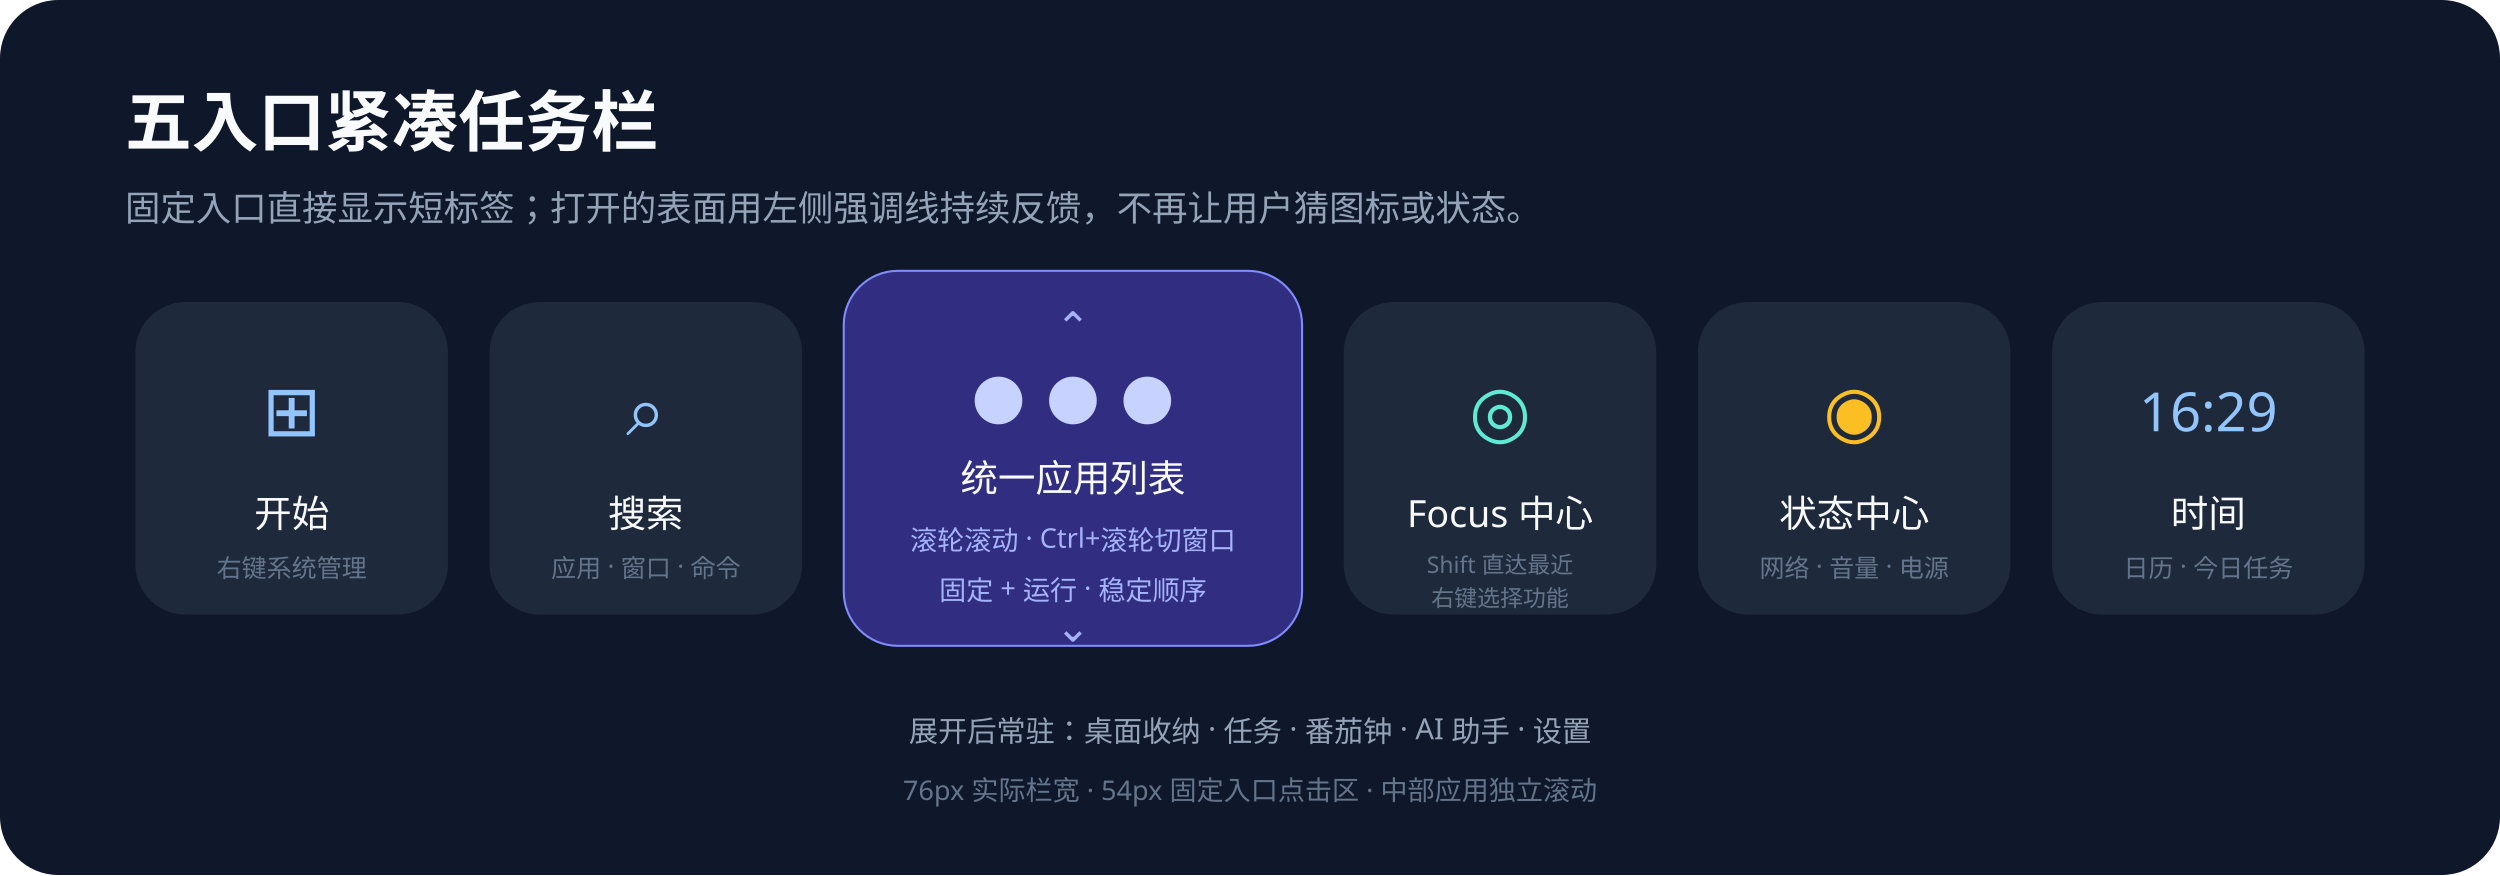
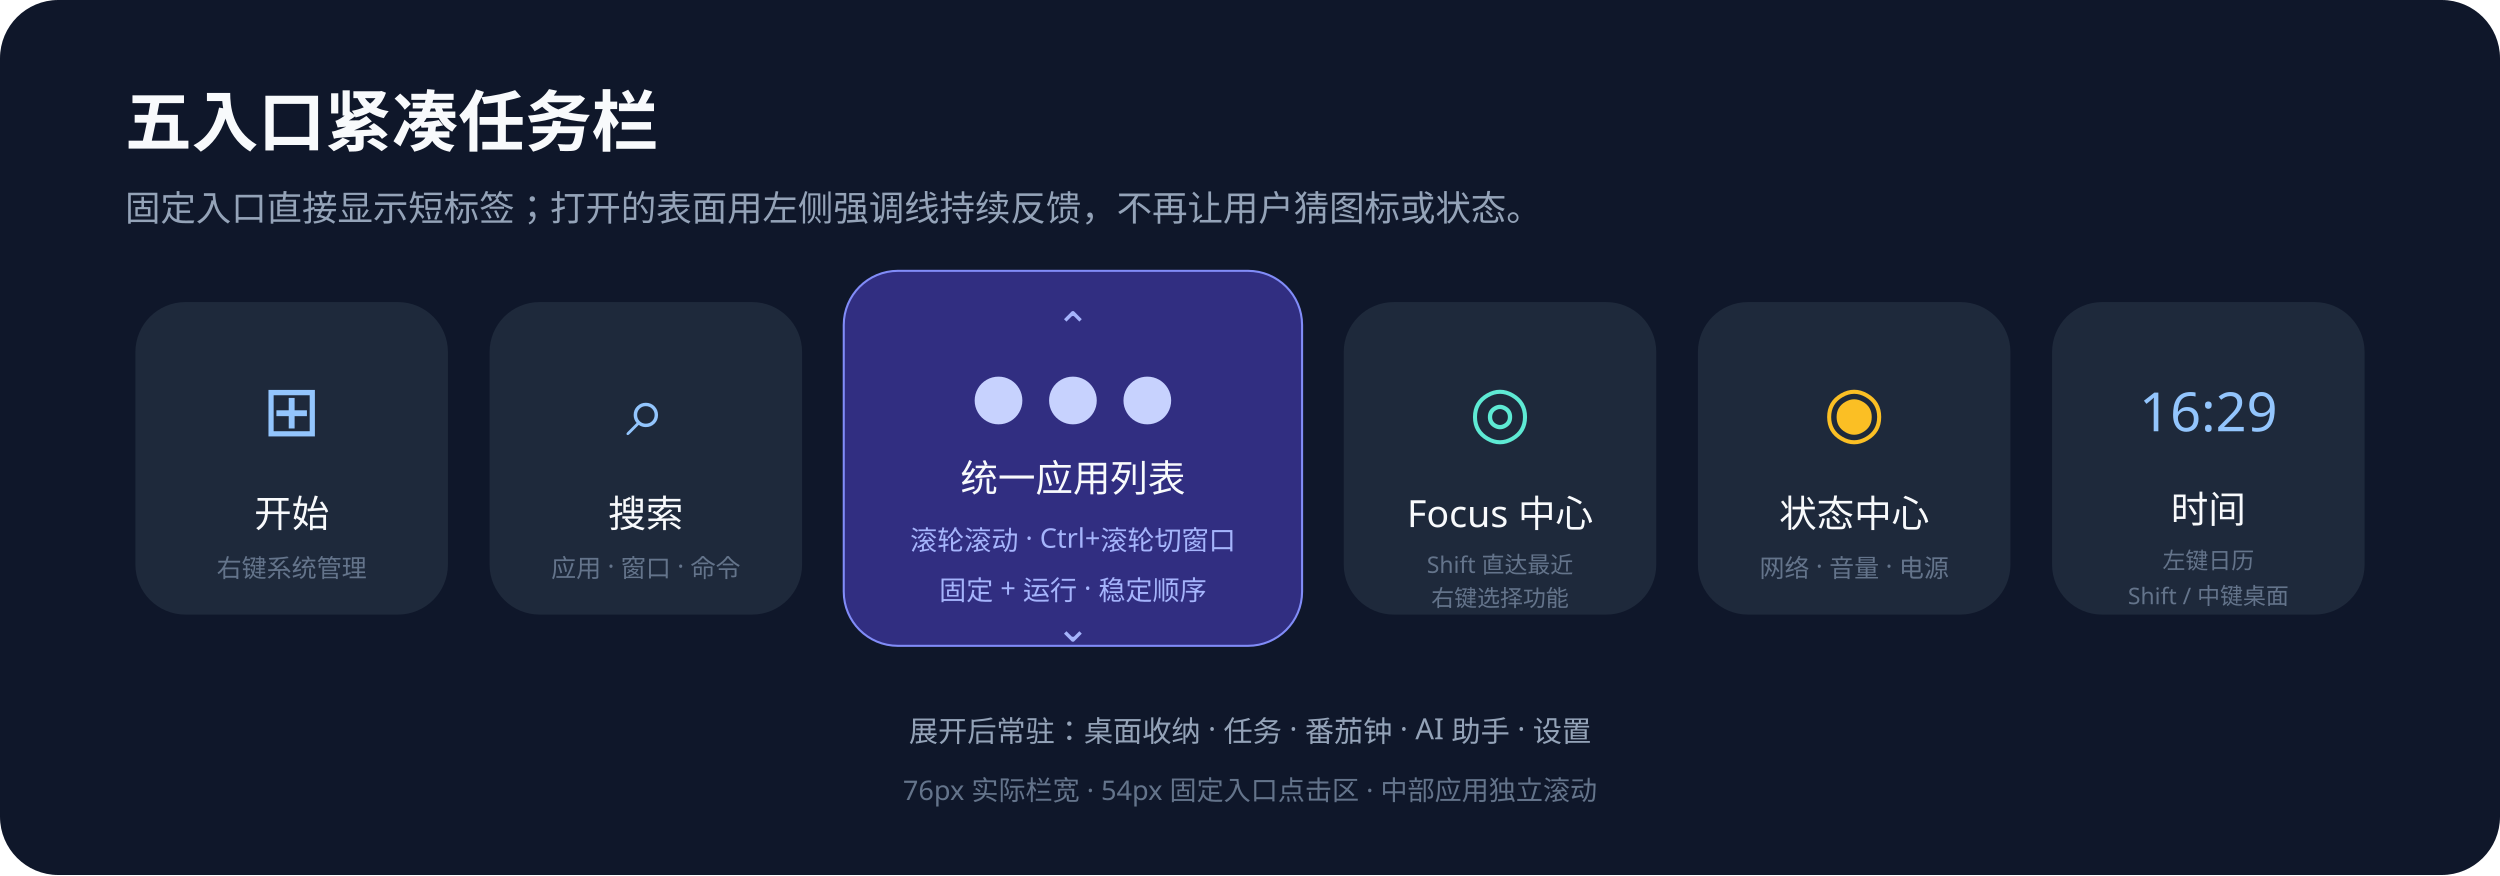
<svg xmlns="http://www.w3.org/2000/svg" width="1200" height="420" viewBox="0 0 1200 420">
  <rect width="1200" height="420" rx="28" fill="#0f172a" />
  <text x="60" y="70" fill="#f8fafc" font-size="32" font-family="Segoe UI, Microsoft YaHei" font-weight="700">五入口紧凑任务栏</text>
  <text x="60" y="106" fill="#94a3b8" font-size="17" font-family="Segoe UI, Microsoft YaHei">固定入口直接显示短标签；打开的表面用左侧强调线持续反馈，不再让用户猜图标或状态。</text>
  <g font-family="Segoe UI, Microsoft YaHei" text-anchor="middle">
    <g transform="translate(65 145)">
      <rect width="150" height="150" rx="24" fill="#1e293b" />
      <text x="75" y="64" fill="#93c5fd" font-size="34">⊞</text>
      <text x="75" y="108" fill="#f8fafc" font-size="18">开始</text>
      <text x="75" y="132" fill="#64748b" font-size="12">右键系统管理</text>
    </g>
    <g transform="translate(235 145)">
      <rect width="150" height="150" rx="24" fill="#1e293b" />
      <text x="75" y="64" fill="#93c5fd" font-size="34">⌕</text>
      <text x="75" y="108" fill="#f8fafc" font-size="18">搜索</text>
      <text x="75" y="132" fill="#64748b" font-size="12">应用 · 窗口 · 命令</text>
    </g>
    <g transform="translate(405 130)">
      <rect width="220" height="180" rx="26" fill="#312e81" stroke="#818cf8" />
      <text x="110" y="34" fill="#a5b4fc" font-size="20">⌃</text>
      <text x="110" y="70" fill="#c7d2fe" font-size="30">● ● ●</text>
      <text x="110" y="106" fill="#f8fafc" font-size="18">统一应用列表</text>
      <text x="110" y="134" fill="#a5b4fc" font-size="13">滚轮滚动 · Ctrl+滚轮切窗口</text>
      <text x="110" y="158" fill="#a5b4fc" font-size="13">固定 + 运行 · 稳定顺序</text>
      <text x="110" y="178" fill="#a5b4fc" font-size="20">⌄</text>
    </g>
    <g transform="translate(645 145)">
      <rect width="150" height="150" rx="24" fill="#1e293b" />
      <text x="75" y="64" fill="#5eead4" font-size="34">◎</text>
      <text x="75" y="108" fill="#f8fafc" font-size="18">Focus 中心</text>
      <text x="75" y="130" fill="#64748b" font-size="11">Shift 直达最近</text>
      <text x="75" y="146" fill="#64748b" font-size="11">右键选择功能</text>
    </g>
    <g transform="translate(815 145)">
      <rect width="150" height="150" rx="24" fill="#1e293b" />
      <text x="75" y="64" fill="#fbbf24" font-size="34">◉</text>
      <text x="75" y="108" fill="#f8fafc" font-size="18">状态中心</text>
      <text x="75" y="132" fill="#64748b" font-size="12">网络 · 音量 · 电源</text>
    </g>
    <g transform="translate(985 145)">
      <rect width="150" height="150" rx="24" fill="#1e293b" />
      <text x="75" y="62" fill="#93c5fd" font-size="26">16:29</text>
-       <text x="75" y="108" fill="#f8fafc" font-size="18">时间</text>
-       <text x="75" y="132" fill="#64748b" font-size="12">日历 · 今日任务</text>
+       <text x="75" y="106" fill="#f8fafc" font-size="18">时间</text>
+       <text x="75" y="128" fill="#64748b" font-size="11">左键日历</text>
+       <text x="75" y="145" fill="#64748b" font-size="11">Shift / 中键桌面</text>
    </g>
  </g>
  <text x="600" y="356" text-anchor="middle" fill="#94a3b8" font-size="14" font-family="Segoe UI, Microsoft YaHei">展开后常驻：桌面收纳 · 任务 · 番茄钟 · AI 助手 · 设置</text>
  <text x="600" y="384" text-anchor="middle" fill="#64748b" font-size="13" font-family="Segoe UI, Microsoft YaHei">76px 实际栏宽 · 54px 固定入口点击区 · 中部应用独立滚动</text>
</svg>
